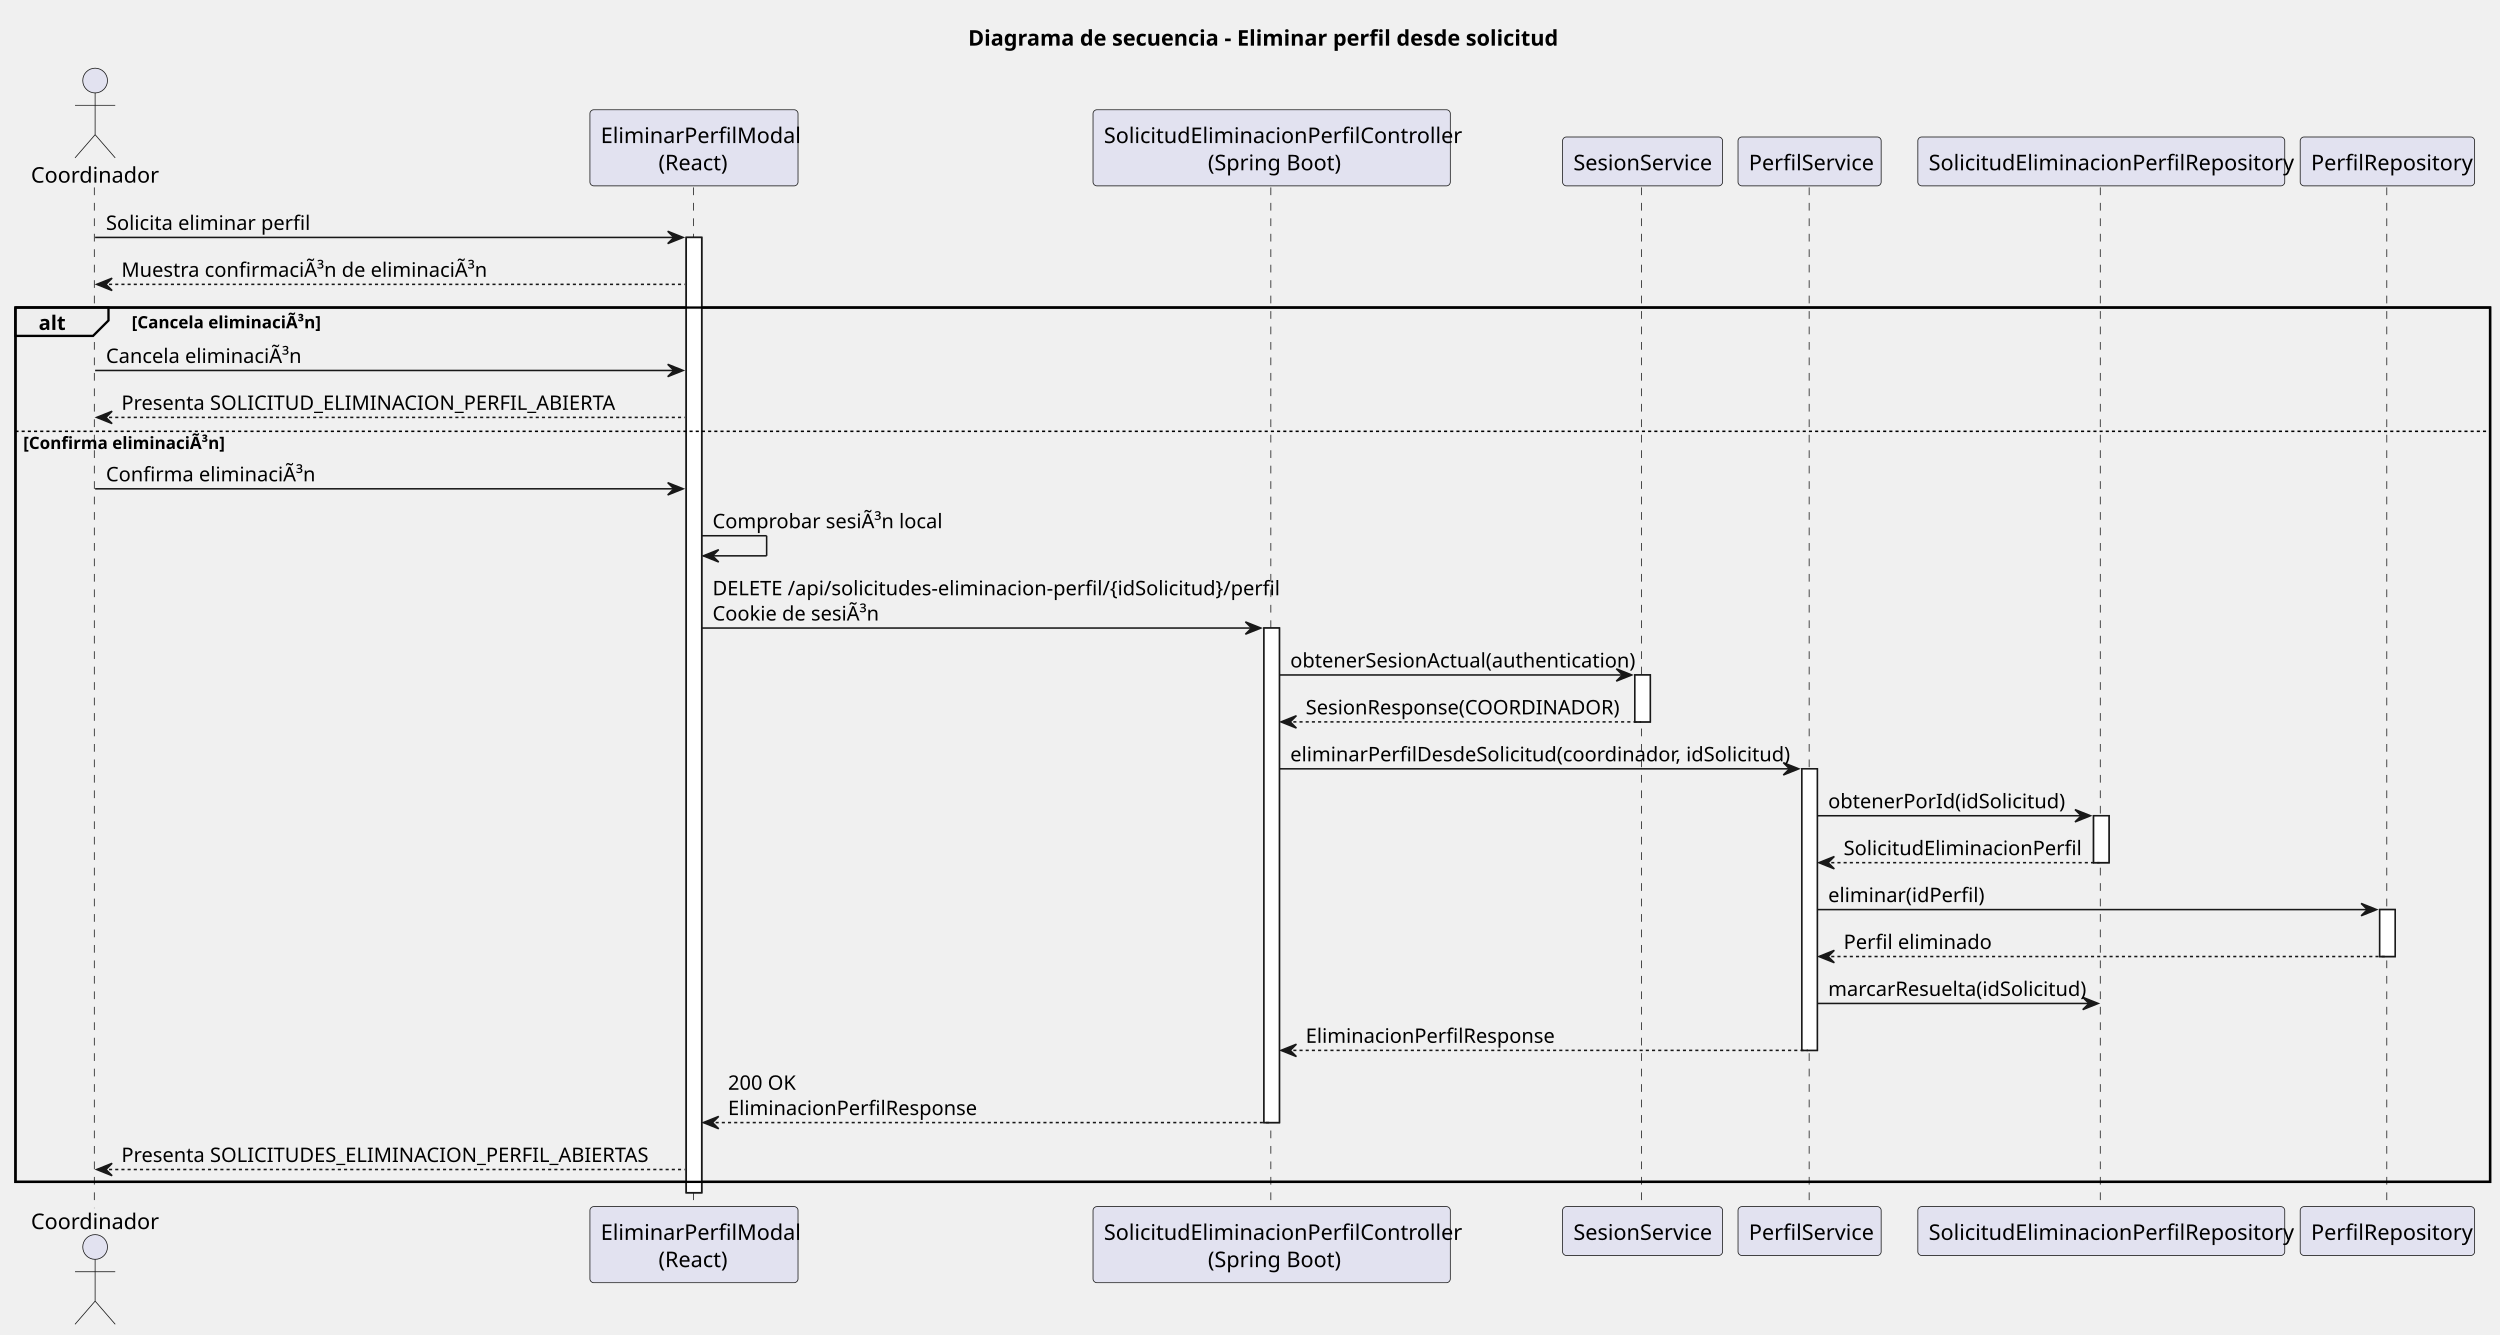
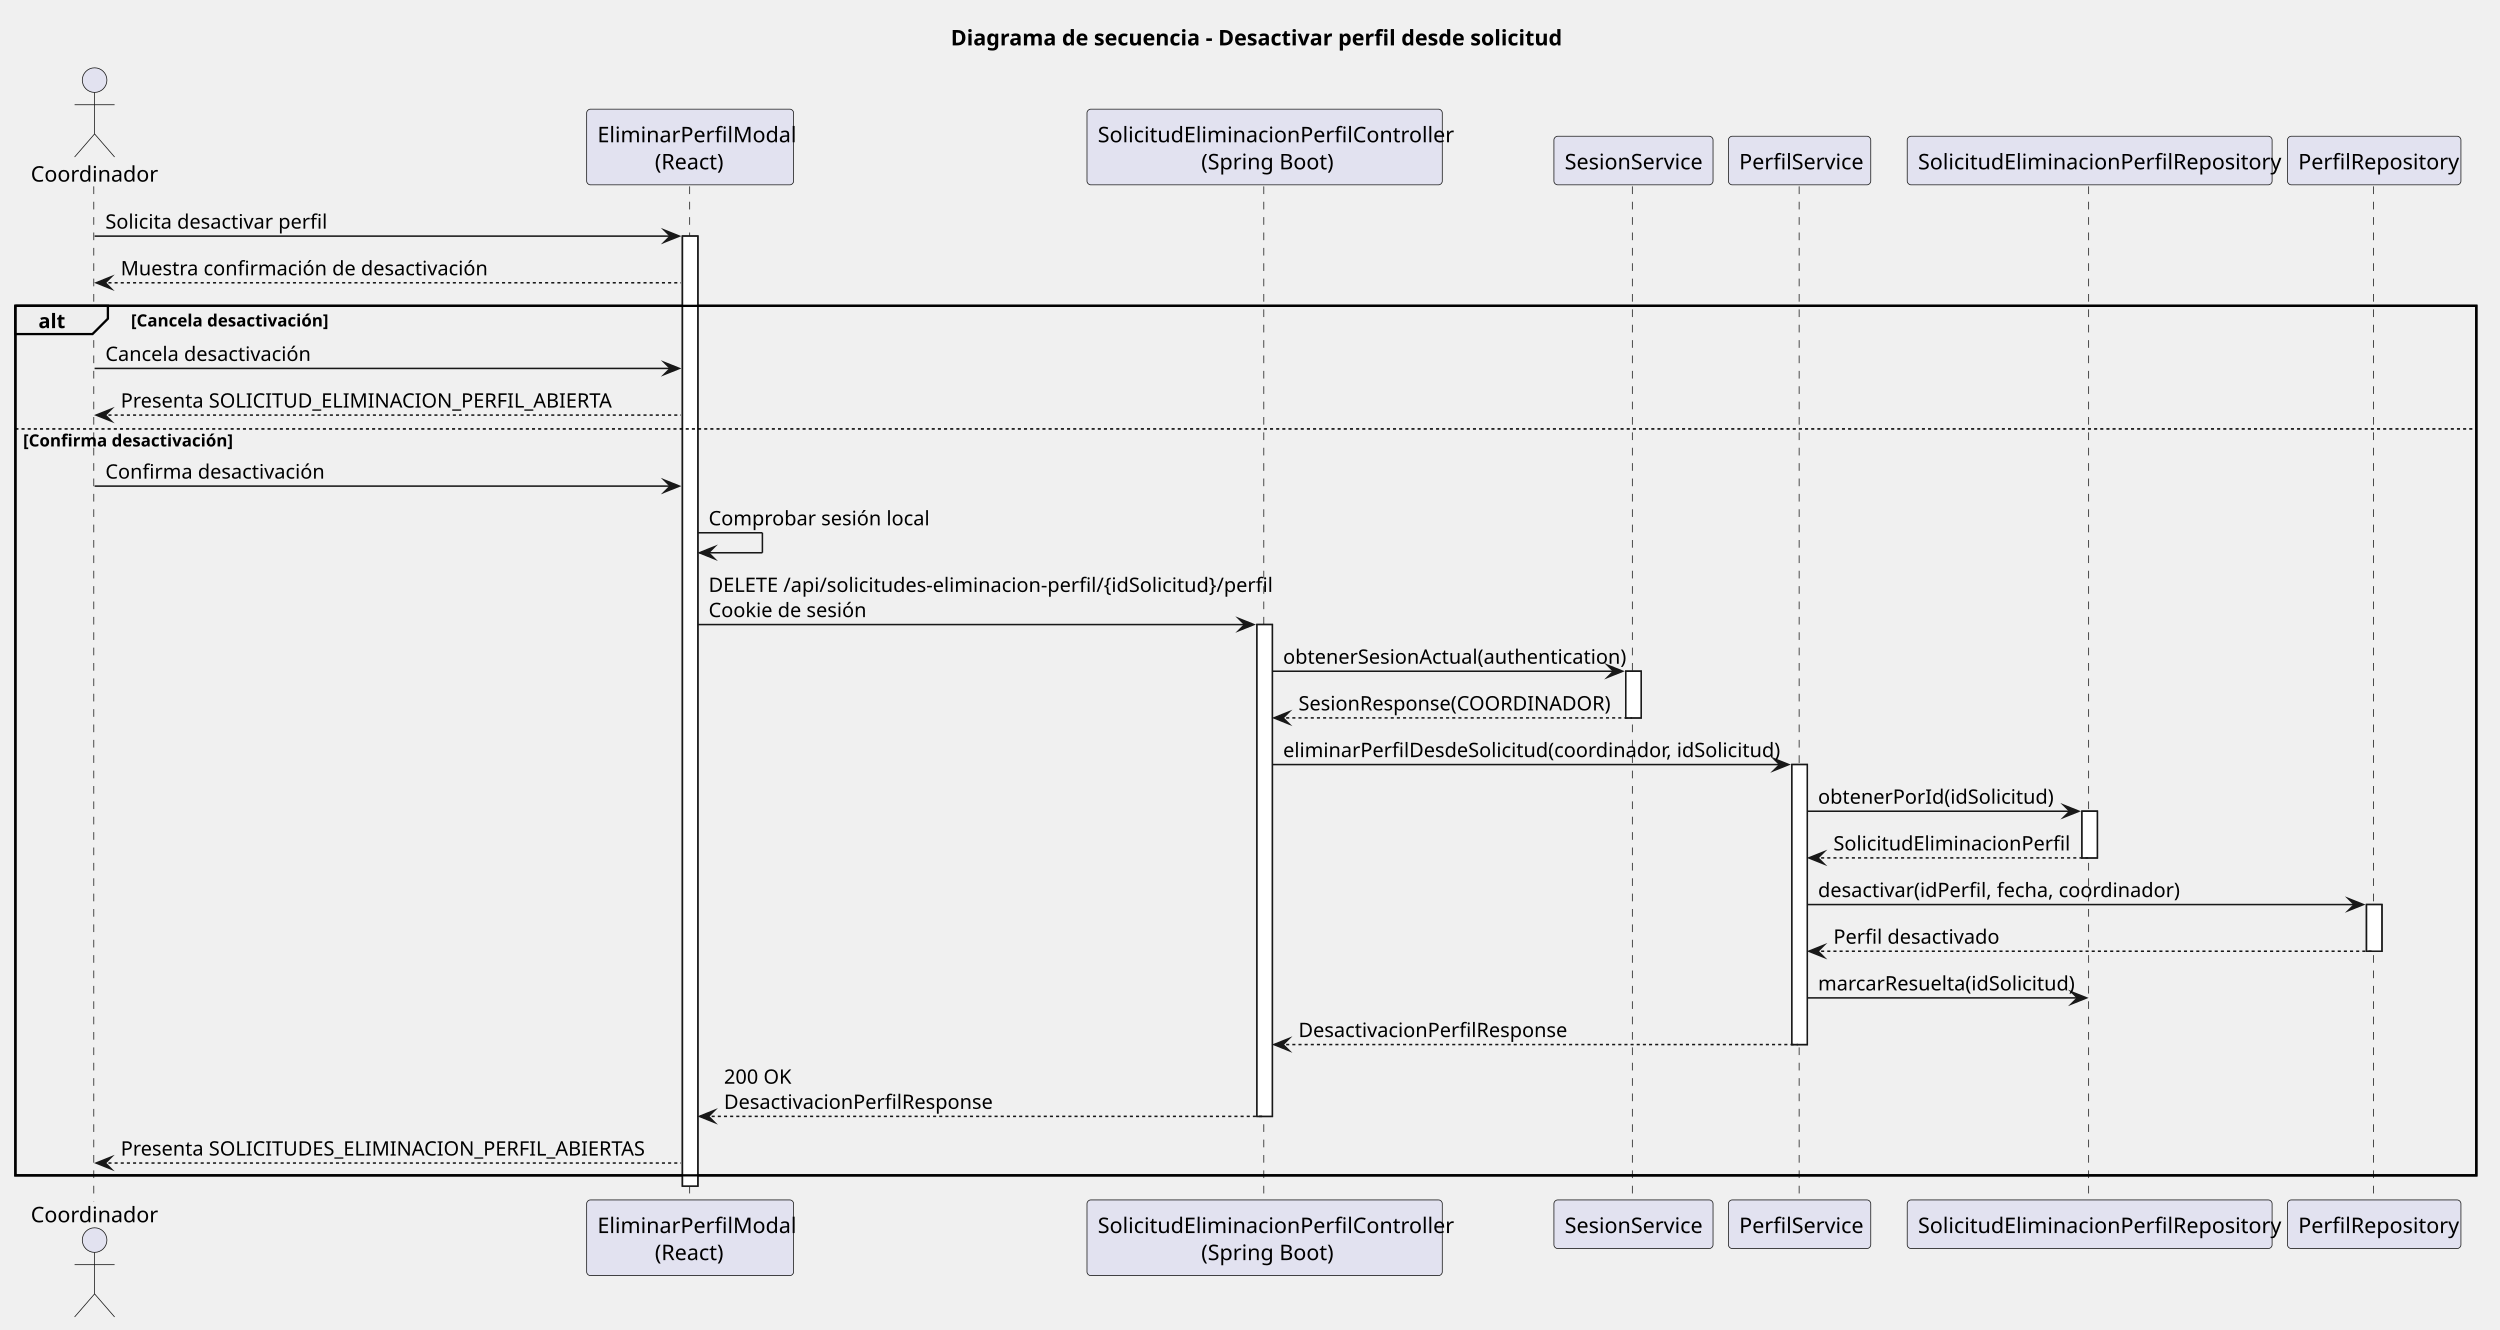
- <svg xmlns="http://www.w3.org/2000/svg" contentStyleType="text/css" height="863px" preserveAspectRatio="none" style="width:1617px;height:863px;background:#FFFFFF;" version="1.1" viewBox="0 0 1617 863" width="1617px" zoomAndPan="magnify">
+ <svg xmlns="http://www.w3.org/2000/svg" contentStyleType="text/css" data-diagram-type="SEQUENCE" height="865px" preserveAspectRatio="none" style="width:1626px;height:865px;background:#FFFFFF;" version="1.1" viewBox="0 0 1626 865" width="1626px" zoomAndPan="magnify">
  <defs />
  <g>
-     <text fill="#000000" font-family="sans-serif" font-size="14" font-weight="bold" lengthAdjust="spacing" textLength="367.233" x="626.177" y="29.533">Diagrama de secuencia - Eliminar perfil desde solicitud</text>
-     <rect fill="#FFFFFF" height="617.867" style="stroke:#181818;stroke-width:1;" width="10" x="443.862" y="153.57" />
-     <rect fill="#FFFFFF" height="319.867" style="stroke:#181818;stroke-width:1;" width="10" x="817.52" y="406.219" />
-     <rect fill="#FFFFFF" height="30.352" style="stroke:#181818;stroke-width:1;" width="10" x="1057.413" y="436.57" />
-     <rect fill="#FFFFFF" height="182.109" style="stroke:#181818;stroke-width:1;" width="10" x="1165.447" y="497.273" />
-     <rect fill="#FFFFFF" height="30.352" style="stroke:#181818;stroke-width:1;" width="10" x="1354.116" y="527.625" />
-     <rect fill="#FFFFFF" height="30.352" style="stroke:#181818;stroke-width:1;" width="10" x="1539.181" y="588.328" />
+     <g class="title" data-source-line="1">
+       <text fill="#000000" font-family="sans-serif" font-size="14" font-weight="700" lengthAdjust="spacing" textLength="382.819" x="618.384" y="29.533">Diagrama de secuencia - Desactivar perfil desde solicitud</text>
+     </g>
+     <g>
+       <rect fill="#FFFFFF" height="617.867" style="stroke:#181818;stroke-width:1;" width="10" x="443.862" y="153.57" />
+     </g>
+     <g>
+       <rect fill="#FFFFFF" height="319.867" style="stroke:#181818;stroke-width:1;" width="10" x="817.52" y="406.219" />
+     </g>
+     <g>
+       <rect fill="#FFFFFF" height="30.352" style="stroke:#181818;stroke-width:1;" width="10" x="1057.413" y="436.57" />
+     </g>
+     <g>
+       <rect fill="#FFFFFF" height="182.109" style="stroke:#181818;stroke-width:1;" width="10" x="1165.447" y="497.273" />
+     </g>
+     <g>
+       <rect fill="#FFFFFF" height="30.352" style="stroke:#181818;stroke-width:1;" width="10" x="1354.116" y="527.625" />
+     </g>
+     <g>
+       <rect fill="#FFFFFF" height="30.352" style="stroke:#181818;stroke-width:1;" width="10" x="1539.181" y="588.328" />
+     </g>
    <rect fill="none" height="565.516" style="stroke:#000000;stroke-width:1.5;" width="1600.588" x="10" y="198.922" />
-     <line style="stroke:#181818;stroke-width:0.5;stroke-dasharray:5.0,5.0;" x1="61" x2="61" y1="121.219" y2="781.438" />
-     <line style="stroke:#181818;stroke-width:0.5;stroke-dasharray:5.0,5.0;" x1="448.565" x2="448.565" y1="121.219" y2="781.438" />
-     <line style="stroke:#181818;stroke-width:0.5;stroke-dasharray:5.0,5.0;" x1="821.976" x2="821.976" y1="121.219" y2="781.438" />
-     <line style="stroke:#181818;stroke-width:0.5;stroke-dasharray:5.0,5.0;" x1="1061.668" x2="1061.668" y1="121.219" y2="781.438" />
-     <line style="stroke:#181818;stroke-width:0.5;stroke-dasharray:5.0,5.0;" x1="1170.158" x2="1170.158" y1="121.219" y2="781.438" />
-     <line style="stroke:#181818;stroke-width:0.5;stroke-dasharray:5.0,5.0;" x1="1358.458" x2="1358.458" y1="121.219" y2="781.438" />
-     <line style="stroke:#181818;stroke-width:0.5;stroke-dasharray:5.0,5.0;" x1="1543.774" x2="1543.774" y1="121.219" y2="781.438" />
-     <text fill="#000000" font-family="sans-serif" font-size="14" lengthAdjust="spacing" textLength="77.048" x="20" y="118.143">Coordinador</text>
-     <ellipse cx="61.524" cy="52.109" fill="#E2E2F0" rx="8" ry="8" style="stroke:#181818;stroke-width:0.5;" />
-     <path d="M61.524,60.109 L61.524,87.109 M48.524,68.109 L74.524,68.109 M61.524,87.109 L48.524,102.109 M61.524,87.109 L74.524,102.109 " fill="none" style="stroke:#181818;stroke-width:0.5;" />
-     <text fill="#000000" font-family="sans-serif" font-size="14" lengthAdjust="spacing" textLength="77.048" x="20" y="794.971">Coordinador</text>
-     <ellipse cx="61.524" cy="806.547" fill="#E2E2F0" rx="8" ry="8" style="stroke:#181818;stroke-width:0.5;" />
-     <path d="M61.524,814.547 L61.524,841.547 M48.524,822.547 L74.524,822.547 M61.524,841.547 L48.524,856.547 M61.524,841.547 L74.524,856.547 " fill="none" style="stroke:#181818;stroke-width:0.5;" />
-     <rect fill="#E2E2F0" height="49.219" rx="2.5" ry="2.5" style="stroke:#181818;stroke-width:0.5;" width="134.593" x="381.565" y="71" />
-     <text fill="#000000" font-family="sans-serif" font-size="14" lengthAdjust="spacing" textLength="120.593" x="388.565" y="92.533">EliminarPerfilModal</text>
-     <text fill="#000000" font-family="sans-serif" font-size="14" lengthAdjust="spacing" textLength="45.897" x="425.914" y="110.143">(React)</text>
-     <rect fill="#E2E2F0" height="49.219" rx="2.5" ry="2.5" style="stroke:#181818;stroke-width:0.5;" width="134.593" x="381.565" y="780.438" />
-     <text fill="#000000" font-family="sans-serif" font-size="14" lengthAdjust="spacing" textLength="120.593" x="388.565" y="801.971">EliminarPerfilModal</text>
-     <text fill="#000000" font-family="sans-serif" font-size="14" lengthAdjust="spacing" textLength="45.897" x="425.914" y="819.58">(React)</text>
-     <rect fill="#E2E2F0" height="49.219" rx="2.5" ry="2.5" style="stroke:#181818;stroke-width:0.5;" width="231.089" x="706.976" y="71" />
-     <text fill="#000000" font-family="sans-serif" font-size="14" lengthAdjust="spacing" textLength="217.089" x="713.976" y="92.533">SolicitudEliminacionPerfilController</text>
-     <text fill="#000000" font-family="sans-serif" font-size="14" lengthAdjust="spacing" textLength="82.482" x="781.279" y="110.143">(Spring Boot)</text>
-     <rect fill="#E2E2F0" height="49.219" rx="2.5" ry="2.5" style="stroke:#181818;stroke-width:0.5;" width="231.089" x="706.976" y="780.438" />
-     <text fill="#000000" font-family="sans-serif" font-size="14" lengthAdjust="spacing" textLength="217.089" x="713.976" y="801.971">SolicitudEliminacionPerfilController</text>
-     <text fill="#000000" font-family="sans-serif" font-size="14" lengthAdjust="spacing" textLength="82.482" x="781.279" y="819.58">(Spring Boot)</text>
-     <rect fill="#E2E2F0" height="31.609" rx="2.5" ry="2.5" style="stroke:#181818;stroke-width:0.5;" width="103.489" x="1010.668" y="88.609" />
-     <text fill="#000000" font-family="sans-serif" font-size="14" lengthAdjust="spacing" textLength="89.489" x="1017.668" y="110.143">SesionService</text>
-     <rect fill="#E2E2F0" height="31.609" rx="2.5" ry="2.5" style="stroke:#181818;stroke-width:0.5;" width="103.489" x="1010.668" y="780.438" />
-     <text fill="#000000" font-family="sans-serif" font-size="14" lengthAdjust="spacing" textLength="89.489" x="1017.668" y="801.971">SesionService</text>
-     <rect fill="#E2E2F0" height="31.609" rx="2.5" ry="2.5" style="stroke:#181818;stroke-width:0.5;" width="92.579" x="1124.158" y="88.609" />
-     <text fill="#000000" font-family="sans-serif" font-size="14" lengthAdjust="spacing" textLength="78.579" x="1131.158" y="110.143">PerfilService</text>
-     <rect fill="#E2E2F0" height="31.609" rx="2.5" ry="2.5" style="stroke:#181818;stroke-width:0.5;" width="92.579" x="1124.158" y="780.438" />
-     <text fill="#000000" font-family="sans-serif" font-size="14" lengthAdjust="spacing" textLength="78.579" x="1131.158" y="801.971">PerfilService</text>
-     <rect fill="#E2E2F0" height="31.609" rx="2.5" ry="2.5" style="stroke:#181818;stroke-width:0.5;" width="237.316" x="1240.458" y="88.609" />
-     <text fill="#000000" font-family="sans-serif" font-size="14" lengthAdjust="spacing" textLength="223.316" x="1247.458" y="110.143">SolicitudEliminacionPerfilRepository</text>
-     <rect fill="#E2E2F0" height="31.609" rx="2.5" ry="2.5" style="stroke:#181818;stroke-width:0.5;" width="237.316" x="1240.458" y="780.438" />
-     <text fill="#000000" font-family="sans-serif" font-size="14" lengthAdjust="spacing" textLength="223.316" x="1247.458" y="801.971">SolicitudEliminacionPerfilRepository</text>
-     <rect fill="#E2E2F0" height="31.609" rx="2.5" ry="2.5" style="stroke:#181818;stroke-width:0.5;" width="112.814" x="1487.774" y="88.609" />
-     <text fill="#000000" font-family="sans-serif" font-size="14" lengthAdjust="spacing" textLength="98.814" x="1494.774" y="110.143">PerfilRepository</text>
-     <rect fill="#E2E2F0" height="31.609" rx="2.5" ry="2.5" style="stroke:#181818;stroke-width:0.5;" width="112.814" x="1487.774" y="780.438" />
-     <text fill="#000000" font-family="sans-serif" font-size="14" lengthAdjust="spacing" textLength="98.814" x="1494.774" y="801.971">PerfilRepository</text>
-     <rect fill="#FFFFFF" height="617.867" style="stroke:#181818;stroke-width:1;" width="10" x="443.862" y="153.57" />
-     <rect fill="#FFFFFF" height="319.867" style="stroke:#181818;stroke-width:1;" width="10" x="817.52" y="406.219" />
-     <rect fill="#FFFFFF" height="30.352" style="stroke:#181818;stroke-width:1;" width="10" x="1057.413" y="436.57" />
-     <rect fill="#FFFFFF" height="182.109" style="stroke:#181818;stroke-width:1;" width="10" x="1165.447" y="497.273" />
-     <rect fill="#FFFFFF" height="30.352" style="stroke:#181818;stroke-width:1;" width="10" x="1354.116" y="527.625" />
-     <rect fill="#FFFFFF" height="30.352" style="stroke:#181818;stroke-width:1;" width="10" x="1539.181" y="588.328" />
-     <polygon fill="#181818" points="431.862,149.57,441.862,153.57,431.862,157.57,435.862,153.57" style="stroke:#181818;stroke-width:1;" />
-     <line style="stroke:#181818;stroke-width:1;" x1="61.524" x2="437.862" y1="153.57" y2="153.57" />
-     <text fill="#000000" font-family="sans-serif" font-size="13" lengthAdjust="spacing" textLength="122.821" x="68.524" y="148.714">Solicita eliminar perfil</text>
-     <polygon fill="#181818" points="72.524,179.922,62.524,183.922,72.524,187.922,68.524,183.922" style="stroke:#181818;stroke-width:1;" />
-     <line style="stroke:#181818;stroke-width:1;stroke-dasharray:2.0,2.0;" x1="66.524" x2="442.862" y1="183.922" y2="183.922" />
-     <text fill="#000000" font-family="sans-serif" font-size="13" lengthAdjust="spacing" textLength="222.523" x="78.524" y="179.065">Muestra confirmaciÃ³n de eliminaciÃ³n</text>
-     <path d="M10,198.922 L70.171,198.922 L70.171,207.273 L60.171,217.273 L10,217.273 L10,198.922 " fill="#EEEEEE" style="stroke:#000000;stroke-width:1.5;" />
+     <g class="participant-lifeline" data-entity-uid="part1" data-qualified-name="Coordinador" data-source-line="3" id="part1-lifeline">
+       <g>
+         <rect fill="#000000" fill-opacity="0" height="660.219" width="8" x="57.524" y="121.219" />
+         <line style="stroke:#181818;stroke-width:0.5;stroke-dasharray:5,5;" x1="61" x2="61" y1="121.219" y2="781.438" />
+       </g>
+     </g>
+     <g class="participant-lifeline" data-entity-uid="part2" data-qualified-name="Frontend" data-source-line="4" id="part2-lifeline">
+       <g>
+         <rect fill="#000000" fill-opacity="0" height="660.219" width="8" x="444.862" y="121.219" />
+         <line style="stroke:#181818;stroke-width:0.5;stroke-dasharray:5,5;" x1="448.565" x2="448.565" y1="121.219" y2="781.438" />
+       </g>
+     </g>
+     <g class="participant-lifeline" data-entity-uid="part3" data-qualified-name="Api" data-source-line="5" id="part3-lifeline">
+       <g>
+         <rect fill="#000000" fill-opacity="0" height="660.219" width="8" x="818.52" y="121.219" />
+         <line style="stroke:#181818;stroke-width:0.5;stroke-dasharray:5,5;" x1="821.976" x2="821.976" y1="121.219" y2="781.438" />
+       </g>
+     </g>
+     <g class="participant-lifeline" data-entity-uid="part4" data-qualified-name="Sesion" data-source-line="6" id="part4-lifeline">
+       <g>
+         <rect fill="#000000" fill-opacity="0" height="660.219" width="8" x="1058.413" y="121.219" />
+         <line style="stroke:#181818;stroke-width:0.5;stroke-dasharray:5,5;" x1="1061.668" x2="1061.668" y1="121.219" y2="781.438" />
+       </g>
+     </g>
+     <g class="participant-lifeline" data-entity-uid="part5" data-qualified-name="PerfilService" data-source-line="7" id="part5-lifeline">
+       <g>
+         <rect fill="#000000" fill-opacity="0" height="660.219" width="8" x="1166.447" y="121.219" />
+         <line style="stroke:#181818;stroke-width:0.5;stroke-dasharray:5,5;" x1="1170.158" x2="1170.158" y1="121.219" y2="781.438" />
+       </g>
+     </g>
+     <g class="participant-lifeline" data-entity-uid="part6" data-qualified-name="SolicitudRepository" data-source-line="8" id="part6-lifeline">
+       <g>
+         <rect fill="#000000" fill-opacity="0" height="660.219" width="8" x="1355.116" y="121.219" />
+         <line style="stroke:#181818;stroke-width:0.5;stroke-dasharray:5,5;" x1="1358.458" x2="1358.458" y1="121.219" y2="781.438" />
+       </g>
+     </g>
+     <g class="participant-lifeline" data-entity-uid="part7" data-qualified-name="PerfilRepository" data-source-line="9" id="part7-lifeline">
+       <g>
+         <rect fill="#000000" fill-opacity="0" height="660.219" width="8" x="1540.181" y="121.219" />
+         <line style="stroke:#181818;stroke-width:0.5;stroke-dasharray:5,5;" x1="1543.774" x2="1543.774" y1="121.219" y2="781.438" />
+       </g>
+     </g>
+     <g class="participant participant-head" data-entity-uid="part1" data-qualified-name="Coordinador" data-source-line="3" id="part1-head">
+       <text fill="#000000" font-family="sans-serif" font-size="14" lengthAdjust="spacing" textLength="77.048" x="20" y="118.143">Coordinador</text>
+       <ellipse cx="61.524" cy="52.109" fill="#E2E2F0" rx="8" ry="8" style="stroke:#181818;stroke-width:0.5;" />
+       <path d="M61.524,60.109 L61.524,87.109 M48.524,68.109 L74.524,68.109 M61.524,87.109 L48.524,102.109 M61.524,87.109 L74.524,102.109" fill="none" style="stroke:#181818;stroke-width:0.5;" />
+     </g>
+     <g class="participant participant-tail" data-entity-uid="part1" data-qualified-name="Coordinador" data-source-line="3" id="part1-tail">
+       <text fill="#000000" font-family="sans-serif" font-size="14" lengthAdjust="spacing" textLength="77.048" x="20" y="794.971">Coordinador</text>
+       <ellipse cx="61.524" cy="806.547" fill="#E2E2F0" rx="8" ry="8" style="stroke:#181818;stroke-width:0.5;" />
+       <path d="M61.524,814.547 L61.524,841.547 M48.524,822.547 L74.524,822.547 M61.524,841.547 L48.524,856.547 M61.524,841.547 L74.524,856.547" fill="none" style="stroke:#181818;stroke-width:0.5;" />
+     </g>
+     <g class="participant participant-head" data-entity-uid="part2" data-qualified-name="Frontend" data-source-line="4" id="part2-head">
+       <rect fill="#E2E2F0" height="49.219" rx="2.5" ry="2.5" style="stroke:#181818;stroke-width:0.5;" width="134.593" x="381.565" y="71" />
+       <text fill="#000000" font-family="sans-serif" font-size="14" lengthAdjust="spacing" textLength="120.593" x="388.565" y="92.533">EliminarPerfilModal</text>
+       <text fill="#000000" font-family="sans-serif" font-size="14" lengthAdjust="spacing" textLength="45.897" x="425.914" y="110.143">(React)</text>
+     </g>
+     <g class="participant participant-tail" data-entity-uid="part2" data-qualified-name="Frontend" data-source-line="4" id="part2-tail">
+       <rect fill="#E2E2F0" height="49.219" rx="2.5" ry="2.5" style="stroke:#181818;stroke-width:0.5;" width="134.593" x="381.565" y="780.438" />
+       <text fill="#000000" font-family="sans-serif" font-size="14" lengthAdjust="spacing" textLength="120.593" x="388.565" y="801.971">EliminarPerfilModal</text>
+       <text fill="#000000" font-family="sans-serif" font-size="14" lengthAdjust="spacing" textLength="45.897" x="425.914" y="819.58">(React)</text>
+     </g>
+     <g class="participant participant-head" data-entity-uid="part3" data-qualified-name="Api" data-source-line="5" id="part3-head">
+       <rect fill="#E2E2F0" height="49.219" rx="2.5" ry="2.5" style="stroke:#181818;stroke-width:0.5;" width="231.089" x="706.976" y="71" />
+       <text fill="#000000" font-family="sans-serif" font-size="14" lengthAdjust="spacing" textLength="217.089" x="713.976" y="92.533">SolicitudEliminacionPerfilController</text>
+       <text fill="#000000" font-family="sans-serif" font-size="14" lengthAdjust="spacing" textLength="82.482" x="781.279" y="110.143">(Spring Boot)</text>
+     </g>
+     <g class="participant participant-tail" data-entity-uid="part3" data-qualified-name="Api" data-source-line="5" id="part3-tail">
+       <rect fill="#E2E2F0" height="49.219" rx="2.5" ry="2.5" style="stroke:#181818;stroke-width:0.5;" width="231.089" x="706.976" y="780.438" />
+       <text fill="#000000" font-family="sans-serif" font-size="14" lengthAdjust="spacing" textLength="217.089" x="713.976" y="801.971">SolicitudEliminacionPerfilController</text>
+       <text fill="#000000" font-family="sans-serif" font-size="14" lengthAdjust="spacing" textLength="82.482" x="781.279" y="819.58">(Spring Boot)</text>
+     </g>
+     <g class="participant participant-head" data-entity-uid="part4" data-qualified-name="Sesion" data-source-line="6" id="part4-head">
+       <rect fill="#E2E2F0" height="31.609" rx="2.5" ry="2.5" style="stroke:#181818;stroke-width:0.5;" width="103.489" x="1010.668" y="88.609" />
+       <text fill="#000000" font-family="sans-serif" font-size="14" lengthAdjust="spacing" textLength="89.489" x="1017.668" y="110.143">SesionService</text>
+     </g>
+     <g class="participant participant-tail" data-entity-uid="part4" data-qualified-name="Sesion" data-source-line="6" id="part4-tail">
+       <rect fill="#E2E2F0" height="31.609" rx="2.5" ry="2.5" style="stroke:#181818;stroke-width:0.5;" width="103.489" x="1010.668" y="780.438" />
+       <text fill="#000000" font-family="sans-serif" font-size="14" lengthAdjust="spacing" textLength="89.489" x="1017.668" y="801.971">SesionService</text>
+     </g>
+     <g class="participant participant-head" data-entity-uid="part5" data-qualified-name="PerfilService" data-source-line="7" id="part5-head">
+       <rect fill="#E2E2F0" height="31.609" rx="2.5" ry="2.5" style="stroke:#181818;stroke-width:0.5;" width="92.579" x="1124.158" y="88.609" />
+       <text fill="#000000" font-family="sans-serif" font-size="14" lengthAdjust="spacing" textLength="78.579" x="1131.158" y="110.143">PerfilService</text>
+     </g>
+     <g class="participant participant-tail" data-entity-uid="part5" data-qualified-name="PerfilService" data-source-line="7" id="part5-tail">
+       <rect fill="#E2E2F0" height="31.609" rx="2.5" ry="2.5" style="stroke:#181818;stroke-width:0.5;" width="92.579" x="1124.158" y="780.438" />
+       <text fill="#000000" font-family="sans-serif" font-size="14" lengthAdjust="spacing" textLength="78.579" x="1131.158" y="801.971">PerfilService</text>
+     </g>
+     <g class="participant participant-head" data-entity-uid="part6" data-qualified-name="SolicitudRepository" data-source-line="8" id="part6-head">
+       <rect fill="#E2E2F0" height="31.609" rx="2.5" ry="2.5" style="stroke:#181818;stroke-width:0.5;" width="237.316" x="1240.458" y="88.609" />
+       <text fill="#000000" font-family="sans-serif" font-size="14" lengthAdjust="spacing" textLength="223.316" x="1247.458" y="110.143">SolicitudEliminacionPerfilRepository</text>
+     </g>
+     <g class="participant participant-tail" data-entity-uid="part6" data-qualified-name="SolicitudRepository" data-source-line="8" id="part6-tail">
+       <rect fill="#E2E2F0" height="31.609" rx="2.5" ry="2.5" style="stroke:#181818;stroke-width:0.5;" width="237.316" x="1240.458" y="780.438" />
+       <text fill="#000000" font-family="sans-serif" font-size="14" lengthAdjust="spacing" textLength="223.316" x="1247.458" y="801.971">SolicitudEliminacionPerfilRepository</text>
+     </g>
+     <g class="participant participant-head" data-entity-uid="part7" data-qualified-name="PerfilRepository" data-source-line="9" id="part7-head">
+       <rect fill="#E2E2F0" height="31.609" rx="2.5" ry="2.5" style="stroke:#181818;stroke-width:0.5;" width="112.814" x="1487.774" y="88.609" />
+       <text fill="#000000" font-family="sans-serif" font-size="14" lengthAdjust="spacing" textLength="98.814" x="1494.774" y="110.143">PerfilRepository</text>
+     </g>
+     <g class="participant participant-tail" data-entity-uid="part7" data-qualified-name="PerfilRepository" data-source-line="9" id="part7-tail">
+       <rect fill="#E2E2F0" height="31.609" rx="2.5" ry="2.5" style="stroke:#181818;stroke-width:0.5;" width="112.814" x="1487.774" y="780.438" />
+       <text fill="#000000" font-family="sans-serif" font-size="14" lengthAdjust="spacing" textLength="98.814" x="1494.774" y="801.971">PerfilRepository</text>
+     </g>
+     <g>
+       <rect fill="#FFFFFF" height="617.867" style="stroke:#181818;stroke-width:1;" width="10" x="443.862" y="153.57" />
+     </g>
+     <g>
+       <rect fill="#FFFFFF" height="319.867" style="stroke:#181818;stroke-width:1;" width="10" x="817.52" y="406.219" />
+     </g>
+     <g>
+       <rect fill="#FFFFFF" height="30.352" style="stroke:#181818;stroke-width:1;" width="10" x="1057.413" y="436.57" />
+     </g>
+     <g>
+       <rect fill="#FFFFFF" height="182.109" style="stroke:#181818;stroke-width:1;" width="10" x="1165.447" y="497.273" />
+     </g>
+     <g>
+       <rect fill="#FFFFFF" height="30.352" style="stroke:#181818;stroke-width:1;" width="10" x="1354.116" y="527.625" />
+     </g>
+     <g>
+       <rect fill="#FFFFFF" height="30.352" style="stroke:#181818;stroke-width:1;" width="10" x="1539.181" y="588.328" />
+     </g>
+     <g class="message" data-entity-1="part1" data-entity-2="part2" data-source-line="11" id="msg1">
+       <polygon fill="#181818" points="431.862,149.57,441.862,153.57,431.862,157.57,435.862,153.57" style="stroke:#181818;stroke-width:1;stroke-linejoin:miter;stroke-miterlimit:10;" />
+       <line style="stroke:#181818;stroke-width:1;" x1="61.524" x2="437.862" y1="153.57" y2="153.57" />
+       <text fill="#000000" font-family="sans-serif" font-size="13" lengthAdjust="spacing" textLength="136.557" x="68.524" y="148.714">Solicita desactivar perfil</text>
+     </g>
+     <g class="message" data-entity-1="part2" data-entity-2="part1" data-source-line="13" id="msg2">
+       <polygon fill="#181818" points="72.524,179.922,62.524,183.922,72.524,187.922,68.524,183.922" style="stroke:#181818;stroke-width:1;stroke-linejoin:miter;stroke-miterlimit:10;" />
+       <line style="stroke:#181818;stroke-width:1;stroke-dasharray:2,2;" x1="66.524" x2="442.862" y1="183.922" y2="183.922" />
+       <text fill="#000000" font-family="sans-serif" font-size="13" lengthAdjust="spacing" textLength="224.72" x="78.524" y="179.065">Muestra confirmación de desactivación</text>
+     </g>
+     <path d="M10,198.922 L70.171,198.922 L70.171,207.273 L60.171,217.273 L10,217.273 L10,198.922" fill="#EEEEEE" style="stroke:#000000;stroke-width:1.5;" />
    <rect fill="none" height="565.516" style="stroke:#000000;stroke-width:1.5;" width="1600.588" x="10" y="198.922" />
-     <text fill="#000000" font-family="sans-serif" font-size="13" font-weight="bold" lengthAdjust="spacing" textLength="15.171" x="25" y="213.417">alt</text>
-     <text fill="#000000" font-family="sans-serif" font-size="11" font-weight="bold" lengthAdjust="spacing" textLength="117.976" x="85.171" y="212.341">[Cancela eliminaciÃ³n]</text>
-     <polygon fill="#181818" points="431.862,235.625,441.862,239.625,431.862,243.625,435.862,239.625" style="stroke:#181818;stroke-width:1;" />
-     <line style="stroke:#181818;stroke-width:1;" x1="61.524" x2="437.862" y1="239.625" y2="239.625" />
-     <text fill="#000000" font-family="sans-serif" font-size="13" lengthAdjust="spacing" textLength="122.11" x="68.524" y="234.769">Cancela eliminaciÃ³n</text>
-     <polygon fill="#181818" points="72.524,265.977,62.524,269.977,72.524,273.977,68.524,269.977" style="stroke:#181818;stroke-width:1;" />
-     <line style="stroke:#181818;stroke-width:1;stroke-dasharray:2.0,2.0;" x1="66.524" x2="442.862" y1="269.977" y2="269.977" />
-     <text fill="#000000" font-family="sans-serif" font-size="13" lengthAdjust="spacing" textLength="332.325" x="78.524" y="265.12">Presenta SOLICITUD_ELIMINACION_PERFIL_ABIERTA</text>
-     <line style="stroke:#000000;stroke-width:1;stroke-dasharray:2.0,2.0;" x1="10" x2="1610.588" y1="278.977" y2="278.977" />
-     <text fill="#000000" font-family="sans-serif" font-size="11" font-weight="bold" lengthAdjust="spacing" textLength="124.067" x="15" y="290.396">[Confirma eliminaciÃ³n]</text>
-     <polygon fill="#181818" points="431.862,312.164,441.862,316.164,431.862,320.164,435.862,316.164" style="stroke:#181818;stroke-width:1;" />
-     <line style="stroke:#181818;stroke-width:1;" x1="61.524" x2="437.862" y1="316.164" y2="316.164" />
-     <text fill="#000000" font-family="sans-serif" font-size="13" lengthAdjust="spacing" textLength="127.15" x="68.524" y="311.308">Confirma eliminaciÃ³n</text>
-     <line style="stroke:#181818;stroke-width:1;" x1="453.862" x2="495.862" y1="346.516" y2="346.516" />
-     <line style="stroke:#181818;stroke-width:1;" x1="495.862" x2="495.862" y1="346.516" y2="359.516" />
-     <line style="stroke:#181818;stroke-width:1;" x1="454.862" x2="495.862" y1="359.516" y2="359.516" />
-     <polygon fill="#181818" points="464.862,355.516,454.862,359.516,464.862,363.516,460.862,359.516" style="stroke:#181818;stroke-width:1;" />
-     <text fill="#000000" font-family="sans-serif" font-size="13" lengthAdjust="spacing" textLength="142.333" x="460.862" y="341.659">Comprobar sesiÃ³n local</text>
-     <polygon fill="#181818" points="805.52,402.219,815.52,406.219,805.52,410.219,809.52,406.219" style="stroke:#181818;stroke-width:1;" />
-     <line style="stroke:#181818;stroke-width:1;" x1="453.862" x2="811.52" y1="406.219" y2="406.219" />
-     <text fill="#000000" font-family="sans-serif" font-size="13" lengthAdjust="spacing" textLength="344.659" x="460.862" y="385.011">DELETE /api/solicitudes-eliminacion-perfil/{idSolicitud}/perfil</text>
-     <text fill="#000000" font-family="sans-serif" font-size="13" lengthAdjust="spacing" textLength="105.498" x="460.862" y="401.362">Cookie de sesiÃ³n</text>
-     <polygon fill="#181818" points="1045.413,432.57,1055.413,436.57,1045.413,440.57,1049.413,436.57" style="stroke:#181818;stroke-width:1;" />
-     <line style="stroke:#181818;stroke-width:1;" x1="827.52" x2="1051.413" y1="436.57" y2="436.57" />
-     <text fill="#000000" font-family="sans-serif" font-size="13" lengthAdjust="spacing" textLength="209.581" x="834.52" y="431.714">obtenerSesionActual(authentication)</text>
-     <polygon fill="#181818" points="838.52,462.922,828.52,466.922,838.52,470.922,834.52,466.922" style="stroke:#181818;stroke-width:1;" />
-     <line style="stroke:#181818;stroke-width:1;stroke-dasharray:2.0,2.0;" x1="832.52" x2="1061.413" y1="466.922" y2="466.922" />
-     <text fill="#000000" font-family="sans-serif" font-size="13" lengthAdjust="spacing" textLength="205.893" x="844.52" y="462.065">SesionResponse(COORDINADOR)</text>
-     <polygon fill="#181818" points="1153.447,493.273,1163.447,497.273,1153.447,501.273,1157.447,497.273" style="stroke:#181818;stroke-width:1;" />
-     <line style="stroke:#181818;stroke-width:1;" x1="827.52" x2="1159.447" y1="497.273" y2="497.273" />
-     <text fill="#000000" font-family="sans-serif" font-size="13" lengthAdjust="spacing" textLength="305.64" x="834.52" y="492.417">eliminarPerfilDesdeSolicitud(coordinador, idSolicitud)</text>
-     <polygon fill="#181818" points="1342.116,523.625,1352.116,527.625,1342.116,531.625,1346.116,527.625" style="stroke:#181818;stroke-width:1;" />
-     <line style="stroke:#181818;stroke-width:1;" x1="1175.447" x2="1348.116" y1="527.625" y2="527.625" />
-     <text fill="#000000" font-family="sans-serif" font-size="13" lengthAdjust="spacing" textLength="143.076" x="1182.447" y="522.769">obtenerPorId(idSolicitud)</text>
-     <polygon fill="#181818" points="1186.447,553.977,1176.447,557.977,1186.447,561.977,1182.447,557.977" style="stroke:#181818;stroke-width:1;" />
-     <line style="stroke:#181818;stroke-width:1;stroke-dasharray:2.0,2.0;" x1="1180.447" x2="1358.116" y1="557.977" y2="557.977" />
-     <text fill="#000000" font-family="sans-serif" font-size="13" lengthAdjust="spacing" textLength="145.228" x="1192.447" y="553.12">SolicitudEliminacionPerfil</text>
-     <polygon fill="#181818" points="1527.181,584.328,1537.181,588.328,1527.181,592.328,1531.181,588.328" style="stroke:#181818;stroke-width:1;" />
-     <line style="stroke:#181818;stroke-width:1;" x1="1175.447" x2="1533.181" y1="588.328" y2="588.328" />
-     <text fill="#000000" font-family="sans-serif" font-size="13" lengthAdjust="spacing" textLength="93.907" x="1182.447" y="583.472">eliminar(idPerfil)</text>
-     <polygon fill="#181818" points="1186.447,614.68,1176.447,618.68,1186.447,622.68,1182.447,618.68" style="stroke:#181818;stroke-width:1;" />
-     <line style="stroke:#181818;stroke-width:1;stroke-dasharray:2.0,2.0;" x1="1180.447" x2="1543.181" y1="618.68" y2="618.68" />
-     <text fill="#000000" font-family="sans-serif" font-size="13" lengthAdjust="spacing" textLength="88.874" x="1192.447" y="613.823">Perfil eliminado</text>
-     <polygon fill="#181818" points="1347.116,645.031,1357.116,649.031,1347.116,653.031,1351.116,649.031" style="stroke:#181818;stroke-width:1;" />
-     <line style="stroke:#181818;stroke-width:1;" x1="1175.447" x2="1353.116" y1="649.031" y2="649.031" />
-     <text fill="#000000" font-family="sans-serif" font-size="13" lengthAdjust="spacing" textLength="159.669" x="1182.447" y="644.175">marcarResuelta(idSolicitud)</text>
-     <polygon fill="#181818" points="838.52,675.383,828.52,679.383,838.52,683.383,834.52,679.383" style="stroke:#181818;stroke-width:1;" />
-     <line style="stroke:#181818;stroke-width:1;stroke-dasharray:2.0,2.0;" x1="832.52" x2="1169.447" y1="679.383" y2="679.383" />
-     <text fill="#000000" font-family="sans-serif" font-size="13" lengthAdjust="spacing" textLength="154.629" x="844.52" y="674.526">EliminacionPerfilResponse</text>
-     <polygon fill="#181818" points="464.862,722.086,454.862,726.086,464.862,730.086,460.862,726.086" style="stroke:#181818;stroke-width:1;" />
-     <line style="stroke:#181818;stroke-width:1;stroke-dasharray:2.0,2.0;" x1="458.862" x2="821.52" y1="726.086" y2="726.086" />
-     <text fill="#000000" font-family="sans-serif" font-size="13" lengthAdjust="spacing" textLength="44.084" x="470.862" y="704.878">200 OK</text>
-     <text fill="#000000" font-family="sans-serif" font-size="13" lengthAdjust="spacing" textLength="154.629" x="470.862" y="721.23">EliminacionPerfilResponse</text>
-     <polygon fill="#181818" points="72.524,752.438,62.524,756.438,72.524,760.438,68.524,756.438" style="stroke:#181818;stroke-width:1;" />
-     <line style="stroke:#181818;stroke-width:1;stroke-dasharray:2.0,2.0;" x1="66.524" x2="442.862" y1="756.438" y2="756.438" />
-     <text fill="#000000" font-family="sans-serif" font-size="13" lengthAdjust="spacing" textLength="358.338" x="78.524" y="751.581">Presenta SOLICITUDES_ELIMINACION_PERFIL_ABIERTAS</text>
+     <text fill="#000000" font-family="sans-serif" font-size="13" font-weight="700" lengthAdjust="spacing" textLength="15.171" x="25" y="213.417">alt</text>
+     <text fill="#000000" font-family="sans-serif" font-size="11" font-weight="700" lengthAdjust="spacing" textLength="125.329" x="85.171" y="212.341">[Cancela desactivación]</text>
+     <g class="message" data-entity-1="part1" data-entity-2="part2" data-source-line="15" id="msg3">
+       <polygon fill="#181818" points="431.862,235.625,441.862,239.625,431.862,243.625,435.862,239.625" style="stroke:#181818;stroke-width:1;stroke-linejoin:miter;stroke-miterlimit:10;" />
+       <line style="stroke:#181818;stroke-width:1;" x1="61.524" x2="437.862" y1="239.625" y2="239.625" />
+       <text fill="#000000" font-family="sans-serif" font-size="13" lengthAdjust="spacing" textLength="130.076" x="68.524" y="234.769">Cancela desactivación</text>
+     </g>
+     <g class="message" data-entity-1="part2" data-entity-2="part1" data-source-line="16" id="msg4">
+       <polygon fill="#181818" points="72.524,265.977,62.524,269.977,72.524,273.977,68.524,269.977" style="stroke:#181818;stroke-width:1;stroke-linejoin:miter;stroke-miterlimit:10;" />
+       <line style="stroke:#181818;stroke-width:1;stroke-dasharray:2,2;" x1="66.524" x2="442.862" y1="269.977" y2="269.977" />
+       <text fill="#000000" font-family="sans-serif" font-size="13" lengthAdjust="spacing" textLength="332.325" x="78.524" y="265.12">Presenta SOLICITUD_ELIMINACION_PERFIL_ABIERTA</text>
+     </g>
+     <line style="stroke:#000000;stroke-width:1;stroke-dasharray:2,2;" x1="10" x2="1610.588" y1="278.977" y2="278.977" />
+     <text fill="#000000" font-family="sans-serif" font-size="11" font-weight="700" lengthAdjust="spacing" textLength="131.42" x="15" y="290.396">[Confirma desactivación]</text>
+     <g class="message" data-entity-1="part1" data-entity-2="part2" data-source-line="18" id="msg5">
+       <polygon fill="#181818" points="431.862,312.164,441.862,316.164,431.862,320.164,435.862,316.164" style="stroke:#181818;stroke-width:1;stroke-linejoin:miter;stroke-miterlimit:10;" />
+       <line style="stroke:#181818;stroke-width:1;" x1="61.524" x2="437.862" y1="316.164" y2="316.164" />
+       <text fill="#000000" font-family="sans-serif" font-size="13" lengthAdjust="spacing" textLength="135.116" x="68.524" y="311.308">Confirma desactivación</text>
+     </g>
+     <g class="message" data-entity-1="part2" data-entity-2="part2" data-source-line="19" id="msg6">
+       <line style="stroke:#181818;stroke-width:1;" x1="453.862" x2="495.862" y1="346.516" y2="346.516" />
+       <line style="stroke:#181818;stroke-width:1;" x1="495.862" x2="495.862" y1="346.516" y2="359.516" />
+       <line style="stroke:#181818;stroke-width:1;" x1="454.862" x2="495.862" y1="359.516" y2="359.516" />
+       <polygon fill="#181818" points="464.862,355.516,454.862,359.516,464.862,363.516,460.862,359.516" style="stroke:#181818;stroke-width:1;stroke-linejoin:miter;stroke-miterlimit:10;" />
+       <text fill="#000000" font-family="sans-serif" font-size="13" lengthAdjust="spacing" textLength="136.564" x="460.862" y="341.659">Comprobar sesión local</text>
+     </g>
+     <g class="message" data-entity-1="part2" data-entity-2="part3" data-source-line="20" id="msg7">
+       <polygon fill="#181818" points="805.52,402.219,815.52,406.219,805.52,410.219,809.52,406.219" style="stroke:#181818;stroke-width:1;stroke-linejoin:miter;stroke-miterlimit:10;" />
+       <line style="stroke:#181818;stroke-width:1;" x1="453.862" x2="811.52" y1="406.219" y2="406.219" />
+       <text fill="#000000" font-family="sans-serif" font-size="13" lengthAdjust="spacing" textLength="344.659" x="460.862" y="385.011">DELETE /api/solicitudes-eliminacion-perfil/{idSolicitud}/perfil</text>
+       <text fill="#000000" font-family="sans-serif" font-size="13" lengthAdjust="spacing" textLength="99.728" x="460.862" y="401.362">Cookie de sesión</text>
+     </g>
+     <g class="message" data-entity-1="part3" data-entity-2="part4" data-source-line="22" id="msg8">
+       <polygon fill="#181818" points="1045.413,432.57,1055.413,436.57,1045.413,440.57,1049.413,436.57" style="stroke:#181818;stroke-width:1;stroke-linejoin:miter;stroke-miterlimit:10;" />
+       <line style="stroke:#181818;stroke-width:1;" x1="827.52" x2="1051.413" y1="436.57" y2="436.57" />
+       <text fill="#000000" font-family="sans-serif" font-size="13" lengthAdjust="spacing" textLength="209.581" x="834.52" y="431.714">obtenerSesionActual(authentication)</text>
+     </g>
+     <g class="message" data-entity-1="part4" data-entity-2="part3" data-source-line="24" id="msg9">
+       <polygon fill="#181818" points="838.52,462.922,828.52,466.922,838.52,470.922,834.52,466.922" style="stroke:#181818;stroke-width:1;stroke-linejoin:miter;stroke-miterlimit:10;" />
+       <line style="stroke:#181818;stroke-width:1;stroke-dasharray:2,2;" x1="832.52" x2="1061.413" y1="466.922" y2="466.922" />
+       <text fill="#000000" font-family="sans-serif" font-size="13" lengthAdjust="spacing" textLength="205.893" x="844.52" y="462.065">SesionResponse(COORDINADOR)</text>
+     </g>
+     <g class="message" data-entity-1="part3" data-entity-2="part5" data-source-line="26" id="msg10">
+       <polygon fill="#181818" points="1153.447,493.273,1163.447,497.273,1153.447,501.273,1157.447,497.273" style="stroke:#181818;stroke-width:1;stroke-linejoin:miter;stroke-miterlimit:10;" />
+       <line style="stroke:#181818;stroke-width:1;" x1="827.52" x2="1159.447" y1="497.273" y2="497.273" />
+       <text fill="#000000" font-family="sans-serif" font-size="13" lengthAdjust="spacing" textLength="305.64" x="834.52" y="492.417">eliminarPerfilDesdeSolicitud(coordinador, idSolicitud)</text>
+     </g>
+     <g class="message" data-entity-1="part5" data-entity-2="part6" data-source-line="28" id="msg11">
+       <polygon fill="#181818" points="1342.116,523.625,1352.116,527.625,1342.116,531.625,1346.116,527.625" style="stroke:#181818;stroke-width:1;stroke-linejoin:miter;stroke-miterlimit:10;" />
+       <line style="stroke:#181818;stroke-width:1;" x1="1175.447" x2="1348.116" y1="527.625" y2="527.625" />
+       <text fill="#000000" font-family="sans-serif" font-size="13" lengthAdjust="spacing" textLength="143.076" x="1182.447" y="522.769">obtenerPorId(idSolicitud)</text>
+     </g>
+     <g class="message" data-entity-1="part6" data-entity-2="part5" data-source-line="30" id="msg12">
+       <polygon fill="#181818" points="1186.447,553.977,1176.447,557.977,1186.447,561.977,1182.447,557.977" style="stroke:#181818;stroke-width:1;stroke-linejoin:miter;stroke-miterlimit:10;" />
+       <line style="stroke:#181818;stroke-width:1;stroke-dasharray:2,2;" x1="1180.447" x2="1358.116" y1="557.977" y2="557.977" />
+       <text fill="#000000" font-family="sans-serif" font-size="13" lengthAdjust="spacing" textLength="145.228" x="1192.447" y="553.12">SolicitudEliminacionPerfil</text>
+     </g>
+     <g class="message" data-entity-1="part5" data-entity-2="part7" data-source-line="32" id="msg13">
+       <polygon fill="#181818" points="1527.181,584.328,1537.181,588.328,1527.181,592.328,1531.181,588.328" style="stroke:#181818;stroke-width:1;stroke-linejoin:miter;stroke-miterlimit:10;" />
+       <line style="stroke:#181818;stroke-width:1;" x1="1175.447" x2="1533.181" y1="588.328" y2="588.328" />
+       <text fill="#000000" font-family="sans-serif" font-size="13" lengthAdjust="spacing" textLength="222.549" x="1182.447" y="583.472">desactivar(idPerfil, fecha, coordinador)</text>
+     </g>
+     <g class="message" data-entity-1="part7" data-entity-2="part5" data-source-line="34" id="msg14">
+       <polygon fill="#181818" points="1186.447,614.68,1176.447,618.68,1186.447,622.68,1182.447,618.68" style="stroke:#181818;stroke-width:1;stroke-linejoin:miter;stroke-miterlimit:10;" />
+       <line style="stroke:#181818;stroke-width:1;stroke-dasharray:2,2;" x1="1180.447" x2="1543.181" y1="618.68" y2="618.68" />
+       <text fill="#000000" font-family="sans-serif" font-size="13" lengthAdjust="spacing" textLength="102.61" x="1192.447" y="613.823">Perfil desactivado</text>
+     </g>
+     <g class="message" data-entity-1="part5" data-entity-2="part6" data-source-line="36" id="msg15">
+       <polygon fill="#181818" points="1347.116,645.031,1357.116,649.031,1347.116,653.031,1351.116,649.031" style="stroke:#181818;stroke-width:1;stroke-linejoin:miter;stroke-miterlimit:10;" />
+       <line style="stroke:#181818;stroke-width:1;" x1="1175.447" x2="1353.116" y1="649.031" y2="649.031" />
+       <text fill="#000000" font-family="sans-serif" font-size="13" lengthAdjust="spacing" textLength="159.669" x="1182.447" y="644.175">marcarResuelta(idSolicitud)</text>
+     </g>
+     <g class="message" data-entity-1="part5" data-entity-2="part3" data-source-line="37" id="msg16">
+       <polygon fill="#181818" points="838.52,675.383,828.52,679.383,838.52,683.383,834.52,679.383" style="stroke:#181818;stroke-width:1;stroke-linejoin:miter;stroke-miterlimit:10;" />
+       <line style="stroke:#181818;stroke-width:1;stroke-dasharray:2,2;" x1="832.52" x2="1169.447" y1="679.383" y2="679.383" />
+       <text fill="#000000" font-family="sans-serif" font-size="13" lengthAdjust="spacing" textLength="169.083" x="844.52" y="674.526">DesactivacionPerfilResponse</text>
+     </g>
+     <g class="message" data-entity-1="part3" data-entity-2="part2" data-source-line="39" id="msg17">
+       <polygon fill="#181818" points="464.862,722.086,454.862,726.086,464.862,730.086,460.862,726.086" style="stroke:#181818;stroke-width:1;stroke-linejoin:miter;stroke-miterlimit:10;" />
+       <line style="stroke:#181818;stroke-width:1;stroke-dasharray:2,2;" x1="458.862" x2="821.52" y1="726.086" y2="726.086" />
+       <text fill="#000000" font-family="sans-serif" font-size="13" lengthAdjust="spacing" textLength="44.084" x="470.862" y="704.878">200 OK</text>
+       <text fill="#000000" font-family="sans-serif" font-size="13" lengthAdjust="spacing" textLength="169.083" x="470.862" y="721.23">DesactivacionPerfilResponse</text>
+     </g>
+     <g class="message" data-entity-1="part2" data-entity-2="part1" data-source-line="41" id="msg18">
+       <polygon fill="#181818" points="72.524,752.438,62.524,756.438,72.524,760.438,68.524,756.438" style="stroke:#181818;stroke-width:1;stroke-linejoin:miter;stroke-miterlimit:10;" />
+       <line style="stroke:#181818;stroke-width:1;stroke-dasharray:2,2;" x1="66.524" x2="442.862" y1="756.438" y2="756.438" />
+       <text fill="#000000" font-family="sans-serif" font-size="13" lengthAdjust="spacing" textLength="358.338" x="78.524" y="751.581">Presenta SOLICITUDES_ELIMINACION_PERFIL_ABIERTAS</text>
+     </g>
  </g>
</svg>
